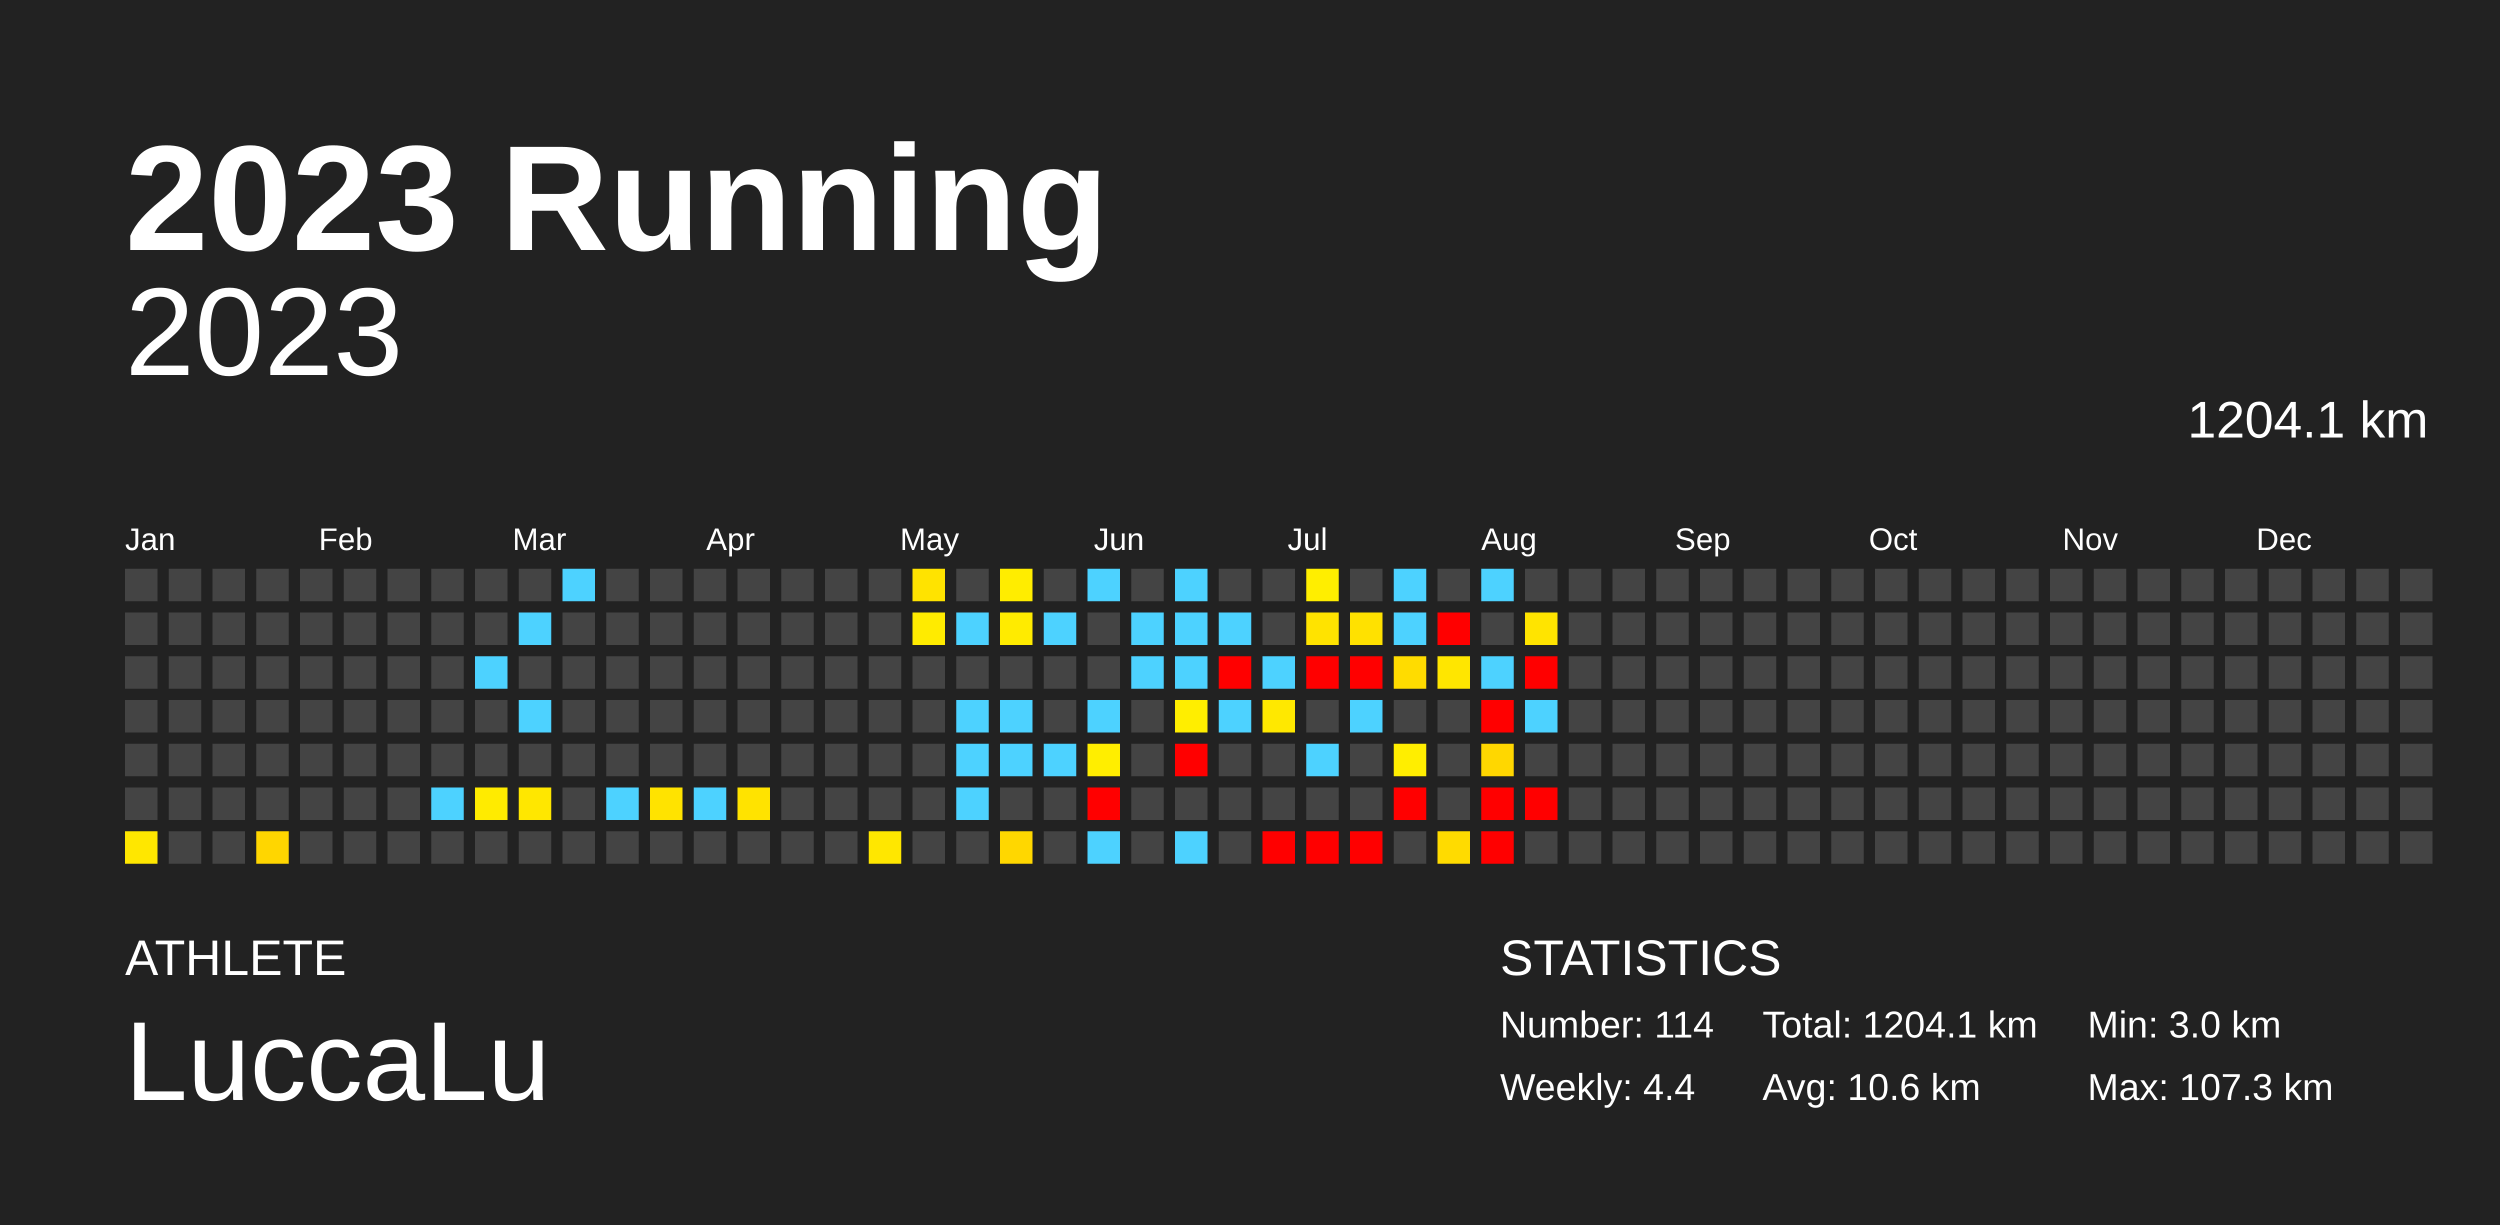
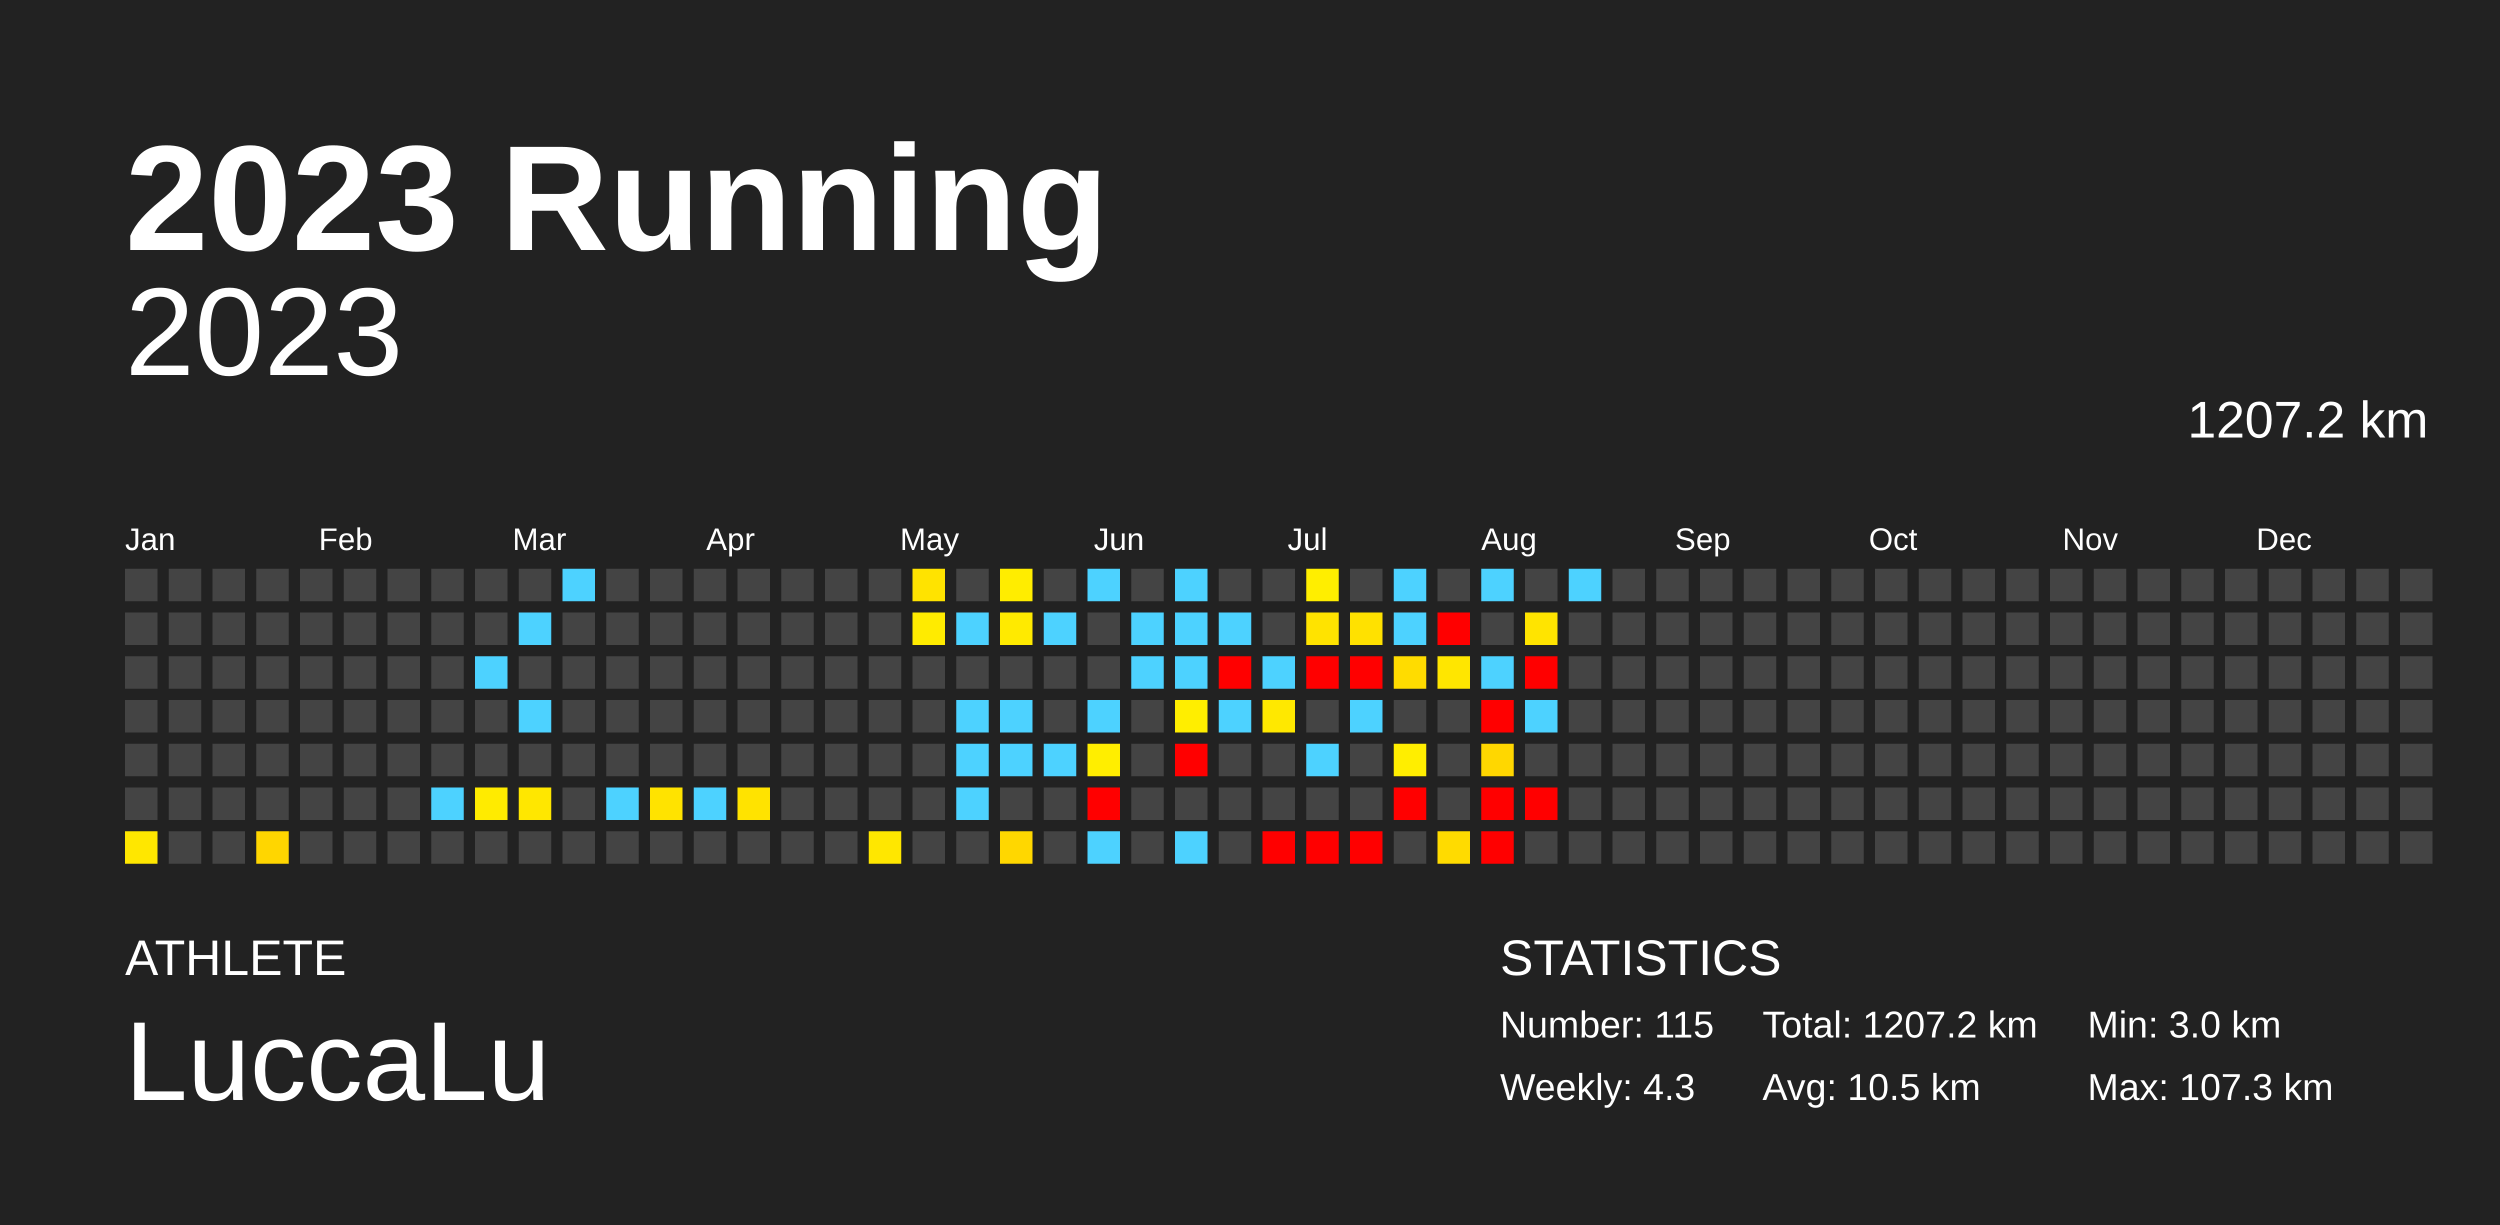
<svg xmlns="http://www.w3.org/2000/svg" baseProfile="full" height="98mm" version="1.1" viewBox="0,0,200,98" width="200mm">
  <defs />
  <rect fill="#222222" height="98" width="200" x="0" y="0" />
  <text fill="#FFFFFF" style="font-size:12px; font-family:Arial; font-weight:bold;" x="10" y="20">2023 Running</text>
  <text fill="#FFFFFF" style="font-size:4px; font-family:Arial" x="10" y="78">ATHLETE</text>
  <text fill="#FFFFFF" style="font-size:9px; font-family:Arial" x="10" y="88">LuccaLu</text>
  <text fill="#FFFFFF" style="font-size:4px; font-family:Arial" x="120" y="78">STATISTICS</text>
-   <text fill="#FFFFFF" style="font-size:3px; font-family:Arial" x="120" y="83">Number: 114</text>
-   <text fill="#FFFFFF" style="font-size:3px; font-family:Arial" x="120" y="88">Weekly: 4.4</text>
-   <text fill="#FFFFFF" style="font-size:3px; font-family:Arial" x="141" y="83">Total: 1204.1 km</text>
-   <text fill="#FFFFFF" style="font-size:3px; font-family:Arial" x="141" y="88">Avg: 10.6 km</text>
+   <text fill="#FFFFFF" style="font-size:3px; font-family:Arial" x="120" y="83">Number: 115</text>
+   <text fill="#FFFFFF" style="font-size:3px; font-family:Arial" x="120" y="88">Weekly: 4.3</text>
+   <text fill="#FFFFFF" style="font-size:3px; font-family:Arial" x="141" y="83">Total: 1207.2 km</text>
+   <text fill="#FFFFFF" style="font-size:3px; font-family:Arial" x="141" y="88">Avg: 10.5 km</text>
  <text fill="#FFFFFF" style="font-size:3px; font-family:Arial" x="167" y="83">Min: 3.0 km</text>
  <text fill="#FFFFFF" style="font-size:3px; font-family:Arial" x="167" y="88">Max: 107.3 km</text>
  <text alignment-baseline="hanging" fill="#FFFFFF" style="font-size:10.0px; font-family:Arial;" x="10" y="30">2023</text>
-   <text alignment-baseline="hanging" fill="#FFFFFF" style="font-size:4.125px; font-family:Arial;" x="175" y="35">1204.1 km</text>
+   <text alignment-baseline="hanging" fill="#FFFFFF" style="font-size:4.125px; font-family:Arial;" x="175" y="35">1207.2 km</text>
  <text fill="#FFFFFF" style="font-size:2.5px; font-family:Arial" x="10.0" y="44">Jan</text>
  <text fill="#FFFFFF" style="font-size:2.5px; font-family:Arial" x="25.5" y="44">Feb</text>
  <text fill="#FFFFFF" style="font-size:2.5px; font-family:Arial" x="41.0" y="44">Mar</text>
  <text fill="#FFFFFF" style="font-size:2.5px; font-family:Arial" x="56.5" y="44">Apr</text>
  <text fill="#FFFFFF" style="font-size:2.5px; font-family:Arial" x="72.0" y="44">May</text>
  <text fill="#FFFFFF" style="font-size:2.5px; font-family:Arial" x="87.5" y="44">Jun</text>
  <text fill="#FFFFFF" style="font-size:2.5px; font-family:Arial" x="103.0" y="44">Jul</text>
  <text fill="#FFFFFF" style="font-size:2.5px; font-family:Arial" x="118.5" y="44">Aug</text>
  <text fill="#FFFFFF" style="font-size:2.5px; font-family:Arial" x="134.0" y="44">Sep</text>
  <text fill="#FFFFFF" style="font-size:2.5px; font-family:Arial" x="149.5" y="44">Oct</text>
  <text fill="#FFFFFF" style="font-size:2.5px; font-family:Arial" x="165.0" y="44">Nov</text>
  <text fill="#FFFFFF" style="font-size:2.5px; font-family:Arial" x="180.5" y="44">Dec</text>
  <rect fill="#444444" height="2.6" width="2.6" x="10.0" y="45.5" />
  <rect fill="#444444" height="2.6" width="2.6" x="10.0" y="49.0" />
  <rect fill="#444444" height="2.6" width="2.6" x="10.0" y="52.5" />
  <rect fill="#444444" height="2.6" width="2.6" x="10.0" y="56.0" />
  <rect fill="#444444" height="2.6" width="2.6" x="10.0" y="59.5" />
  <rect fill="#444444" height="2.6" width="2.6" x="10.0" y="63.0" />
  <rect fill="#ffe700" height="2.6" width="2.6" x="10.0" y="66.5" />
  <rect fill="#444444" height="2.6" width="2.6" x="13.5" y="45.5" />
  <rect fill="#444444" height="2.6" width="2.6" x="13.5" y="49.0" />
  <rect fill="#444444" height="2.6" width="2.6" x="13.5" y="52.5" />
  <rect fill="#444444" height="2.6" width="2.6" x="13.5" y="56.0" />
  <rect fill="#444444" height="2.6" width="2.6" x="13.5" y="59.5" />
  <rect fill="#444444" height="2.6" width="2.6" x="13.5" y="63.0" />
  <rect fill="#444444" height="2.6" width="2.6" x="13.5" y="66.5" />
  <rect fill="#444444" height="2.6" width="2.6" x="17.0" y="45.5" />
  <rect fill="#444444" height="2.6" width="2.6" x="17.0" y="49.0" />
  <rect fill="#444444" height="2.6" width="2.6" x="17.0" y="52.5" />
  <rect fill="#444444" height="2.6" width="2.6" x="17.0" y="56.0" />
  <rect fill="#444444" height="2.6" width="2.6" x="17.0" y="59.5" />
  <rect fill="#444444" height="2.6" width="2.6" x="17.0" y="63.0" />
  <rect fill="#444444" height="2.6" width="2.6" x="17.0" y="66.5" />
  <rect fill="#444444" height="2.6" width="2.6" x="20.5" y="45.5" />
  <rect fill="#444444" height="2.6" width="2.6" x="20.5" y="49.0" />
  <rect fill="#444444" height="2.6" width="2.6" x="20.5" y="52.5" />
  <rect fill="#444444" height="2.6" width="2.6" x="20.5" y="56.0" />
  <rect fill="#444444" height="2.6" width="2.6" x="20.5" y="59.5" />
  <rect fill="#444444" height="2.6" width="2.6" x="20.5" y="63.0" />
  <rect fill="#ffd600" height="2.6" width="2.6" x="20.5" y="66.5" />
  <rect fill="#444444" height="2.6" width="2.6" x="24.0" y="45.5" />
  <rect fill="#444444" height="2.6" width="2.6" x="24.0" y="49.0" />
  <rect fill="#444444" height="2.6" width="2.6" x="24.0" y="52.5" />
  <rect fill="#444444" height="2.6" width="2.6" x="24.0" y="56.0" />
  <rect fill="#444444" height="2.6" width="2.6" x="24.0" y="59.5" />
  <rect fill="#444444" height="2.6" width="2.6" x="24.0" y="63.0" />
  <rect fill="#444444" height="2.6" width="2.6" x="24.0" y="66.5" />
  <rect fill="#444444" height="2.6" width="2.6" x="27.5" y="45.5" />
  <rect fill="#444444" height="2.6" width="2.6" x="27.5" y="49.0" />
  <rect fill="#444444" height="2.6" width="2.6" x="27.5" y="52.5" />
  <rect fill="#444444" height="2.6" width="2.6" x="27.5" y="56.0" />
  <rect fill="#444444" height="2.6" width="2.6" x="27.5" y="59.5" />
  <rect fill="#444444" height="2.6" width="2.6" x="27.5" y="63.0" />
  <rect fill="#444444" height="2.6" width="2.6" x="27.5" y="66.5" />
  <rect fill="#444444" height="2.6" width="2.6" x="31.0" y="45.5" />
  <rect fill="#444444" height="2.6" width="2.6" x="31.0" y="49.0" />
  <rect fill="#444444" height="2.6" width="2.6" x="31.0" y="52.5" />
  <rect fill="#444444" height="2.6" width="2.6" x="31.0" y="56.0" />
  <rect fill="#444444" height="2.6" width="2.6" x="31.0" y="59.5" />
  <rect fill="#444444" height="2.6" width="2.6" x="31.0" y="63.0" />
  <rect fill="#444444" height="2.6" width="2.6" x="31.0" y="66.5" />
  <rect fill="#444444" height="2.6" width="2.6" x="34.5" y="45.5" />
  <rect fill="#444444" height="2.6" width="2.6" x="34.5" y="49.0" />
  <rect fill="#444444" height="2.6" width="2.6" x="34.5" y="52.5" />
  <rect fill="#444444" height="2.6" width="2.6" x="34.5" y="56.0" />
  <rect fill="#444444" height="2.6" width="2.6" x="34.5" y="59.5" />
  <rect fill="#4dd2ff" height="2.6" width="2.6" x="34.5" y="63.0" />
  <rect fill="#444444" height="2.6" width="2.6" x="34.5" y="66.5" />
  <rect fill="#444444" height="2.6" width="2.6" x="38.0" y="45.5" />
  <rect fill="#444444" height="2.6" width="2.6" x="38.0" y="49.0" />
  <rect fill="#4dd2ff" height="2.6" width="2.6" x="38.0" y="52.5" />
  <rect fill="#444444" height="2.6" width="2.6" x="38.0" y="56.0" />
  <rect fill="#444444" height="2.6" width="2.6" x="38.0" y="59.5" />
  <rect fill="#ffeb00" height="2.6" width="2.6" x="38.0" y="63.0" />
  <rect fill="#444444" height="2.6" width="2.6" x="38.0" y="66.5" />
  <rect fill="#444444" height="2.6" width="2.6" x="41.5" y="45.5" />
  <rect fill="#4dd2ff" height="2.6" width="2.6" x="41.5" y="49.0" />
  <rect fill="#444444" height="2.6" width="2.6" x="41.5" y="52.5" />
  <rect fill="#4dd2ff" height="2.6" width="2.6" x="41.5" y="56.0" />
  <rect fill="#444444" height="2.6" width="2.6" x="41.5" y="59.5" />
  <rect fill="#ffe700" height="2.6" width="2.6" x="41.5" y="63.0" />
  <rect fill="#444444" height="2.6" width="2.6" x="41.5" y="66.5" />
  <rect fill="#4dd2ff" height="2.6" width="2.6" x="45.0" y="45.5" />
  <rect fill="#444444" height="2.6" width="2.6" x="45.0" y="49.0" />
  <rect fill="#444444" height="2.6" width="2.6" x="45.0" y="52.5" />
  <rect fill="#444444" height="2.6" width="2.6" x="45.0" y="56.0" />
  <rect fill="#444444" height="2.6" width="2.6" x="45.0" y="59.5" />
  <rect fill="#444444" height="2.6" width="2.6" x="45.0" y="63.0" />
  <rect fill="#444444" height="2.6" width="2.6" x="45.0" y="66.5" />
  <rect fill="#444444" height="2.6" width="2.6" x="48.5" y="45.5" />
  <rect fill="#444444" height="2.6" width="2.6" x="48.5" y="49.0" />
  <rect fill="#444444" height="2.6" width="2.6" x="48.5" y="52.5" />
  <rect fill="#444444" height="2.6" width="2.6" x="48.5" y="56.0" />
  <rect fill="#444444" height="2.6" width="2.6" x="48.5" y="59.5" />
  <rect fill="#4dd2ff" height="2.6" width="2.6" x="48.5" y="63.0" />
  <rect fill="#444444" height="2.6" width="2.6" x="48.5" y="66.5" />
  <rect fill="#444444" height="2.6" width="2.6" x="52.0" y="45.5" />
  <rect fill="#444444" height="2.6" width="2.6" x="52.0" y="49.0" />
  <rect fill="#444444" height="2.6" width="2.6" x="52.0" y="52.5" />
  <rect fill="#444444" height="2.6" width="2.6" x="52.0" y="56.0" />
  <rect fill="#444444" height="2.6" width="2.6" x="52.0" y="59.5" />
  <rect fill="#ffe300" height="2.6" width="2.6" x="52.0" y="63.0" />
  <rect fill="#444444" height="2.6" width="2.6" x="52.0" y="66.5" />
  <rect fill="#444444" height="2.6" width="2.6" x="55.5" y="45.5" />
  <rect fill="#444444" height="2.6" width="2.6" x="55.5" y="49.0" />
  <rect fill="#444444" height="2.6" width="2.6" x="55.5" y="52.5" />
  <rect fill="#444444" height="2.6" width="2.6" x="55.5" y="56.0" />
  <rect fill="#444444" height="2.6" width="2.6" x="55.5" y="59.5" />
  <rect fill="#4dd2ff" height="2.6" width="2.6" x="55.5" y="63.0" />
  <rect fill="#444444" height="2.6" width="2.6" x="55.5" y="66.5" />
  <rect fill="#444444" height="2.6" width="2.6" x="59.0" y="45.5" />
  <rect fill="#444444" height="2.6" width="2.6" x="59.0" y="49.0" />
  <rect fill="#444444" height="2.6" width="2.6" x="59.0" y="52.5" />
  <rect fill="#444444" height="2.6" width="2.6" x="59.0" y="56.0" />
  <rect fill="#444444" height="2.6" width="2.6" x="59.0" y="59.5" />
  <rect fill="#ffe300" height="2.6" width="2.6" x="59.0" y="63.0" />
  <rect fill="#444444" height="2.6" width="2.6" x="59.0" y="66.5" />
  <rect fill="#444444" height="2.6" width="2.6" x="62.5" y="45.5" />
  <rect fill="#444444" height="2.6" width="2.6" x="62.5" y="49.0" />
  <rect fill="#444444" height="2.6" width="2.6" x="62.5" y="52.5" />
  <rect fill="#444444" height="2.6" width="2.6" x="62.5" y="56.0" />
  <rect fill="#444444" height="2.6" width="2.6" x="62.5" y="59.5" />
  <rect fill="#444444" height="2.6" width="2.6" x="62.5" y="63.0" />
  <rect fill="#444444" height="2.6" width="2.6" x="62.5" y="66.5" />
  <rect fill="#444444" height="2.6" width="2.6" x="66.0" y="45.5" />
  <rect fill="#444444" height="2.6" width="2.6" x="66.0" y="49.0" />
  <rect fill="#444444" height="2.6" width="2.6" x="66.0" y="52.5" />
  <rect fill="#444444" height="2.6" width="2.6" x="66.0" y="56.0" />
  <rect fill="#444444" height="2.6" width="2.6" x="66.0" y="59.5" />
  <rect fill="#444444" height="2.6" width="2.6" x="66.0" y="63.0" />
  <rect fill="#444444" height="2.6" width="2.6" x="66.0" y="66.5" />
  <rect fill="#444444" height="2.6" width="2.6" x="69.5" y="45.5" />
  <rect fill="#444444" height="2.6" width="2.6" x="69.5" y="49.0" />
  <rect fill="#444444" height="2.6" width="2.6" x="69.5" y="52.5" />
  <rect fill="#444444" height="2.6" width="2.6" x="69.5" y="56.0" />
  <rect fill="#444444" height="2.6" width="2.6" x="69.5" y="59.5" />
  <rect fill="#444444" height="2.6" width="2.6" x="69.5" y="63.0" />
  <rect fill="#ffe700" height="2.6" width="2.6" x="69.5" y="66.5" />
  <rect fill="#ffe300" height="2.6" width="2.6" x="73.0" y="45.5" />
  <rect fill="#ffeb00" height="2.6" width="2.6" x="73.0" y="49.0" />
  <rect fill="#444444" height="2.6" width="2.6" x="73.0" y="52.5" />
  <rect fill="#444444" height="2.6" width="2.6" x="73.0" y="56.0" />
  <rect fill="#444444" height="2.6" width="2.6" x="73.0" y="59.5" />
  <rect fill="#444444" height="2.6" width="2.6" x="73.0" y="63.0" />
  <rect fill="#444444" height="2.6" width="2.6" x="73.0" y="66.5" />
  <rect fill="#444444" height="2.6" width="2.6" x="76.5" y="45.5" />
  <rect fill="#4dd2ff" height="2.6" width="2.6" x="76.5" y="49.0" />
  <rect fill="#444444" height="2.6" width="2.6" x="76.5" y="52.5" />
  <rect fill="#4dd2ff" height="2.6" width="2.6" x="76.5" y="56.0" />
  <rect fill="#4dd2ff" height="2.6" width="2.6" x="76.5" y="59.5" />
  <rect fill="#4dd2ff" height="2.6" width="2.6" x="76.5" y="63.0" />
  <rect fill="#444444" height="2.6" width="2.6" x="76.5" y="66.5" />
  <rect fill="#ffed00" height="2.6" width="2.6" x="80.0" y="45.5" />
-   <rect fill="#ffeb00" height="2.6" width="2.6" x="80.0" y="49.0" />
+   <rect fill="#ffea00" height="2.6" width="2.6" x="80.0" y="49.0" />
  <rect fill="#444444" height="2.6" width="2.6" x="80.0" y="52.5" />
  <rect fill="#4dd2ff" height="2.6" width="2.6" x="80.0" y="56.0" />
  <rect fill="#4dd2ff" height="2.6" width="2.6" x="80.0" y="59.5" />
  <rect fill="#444444" height="2.6" width="2.6" x="80.0" y="63.0" />
  <rect fill="#ffd700" height="2.6" width="2.6" x="80.0" y="66.5" />
  <rect fill="#444444" height="2.6" width="2.6" x="83.5" y="45.5" />
  <rect fill="#4dd2ff" height="2.6" width="2.6" x="83.5" y="49.0" />
  <rect fill="#444444" height="2.6" width="2.6" x="83.5" y="52.5" />
  <rect fill="#444444" height="2.6" width="2.6" x="83.5" y="56.0" />
  <rect fill="#4dd2ff" height="2.6" width="2.6" x="83.5" y="59.5" />
  <rect fill="#444444" height="2.6" width="2.6" x="83.5" y="63.0" />
  <rect fill="#444444" height="2.6" width="2.6" x="83.5" y="66.5" />
  <rect fill="#4dd2ff" height="2.6" width="2.6" x="87.0" y="45.5" />
  <rect fill="#444444" height="2.6" width="2.6" x="87.0" y="49.0" />
  <rect fill="#444444" height="2.6" width="2.6" x="87.0" y="52.5" />
  <rect fill="#4dd2ff" height="2.6" width="2.6" x="87.0" y="56.0" />
  <rect fill="#ffee00" height="2.6" width="2.6" x="87.0" y="59.5" />
  <rect fill="red" height="2.6" width="2.6" x="87.0" y="63.0" />
  <rect fill="#4dd2ff" height="2.6" width="2.6" x="87.0" y="66.5" />
  <rect fill="#444444" height="2.6" width="2.6" x="90.5" y="45.5" />
  <rect fill="#4dd2ff" height="2.6" width="2.6" x="90.5" y="49.0" />
  <rect fill="#4dd2ff" height="2.6" width="2.6" x="90.5" y="52.5" />
  <rect fill="#444444" height="2.6" width="2.6" x="90.5" y="56.0" />
  <rect fill="#444444" height="2.6" width="2.6" x="90.5" y="59.5" />
  <rect fill="#444444" height="2.6" width="2.6" x="90.5" y="63.0" />
  <rect fill="#444444" height="2.6" width="2.6" x="90.5" y="66.5" />
  <rect fill="#4dd2ff" height="2.6" width="2.6" x="94.0" y="45.5" />
  <rect fill="#4dd2ff" height="2.6" width="2.6" x="94.0" y="49.0" />
  <rect fill="#4dd2ff" height="2.6" width="2.6" x="94.0" y="52.5" />
  <rect fill="#ffee00" height="2.6" width="2.6" x="94.0" y="56.0" />
  <rect fill="red" height="2.6" width="2.6" x="94.0" y="59.5" />
  <rect fill="#444444" height="2.6" width="2.6" x="94.0" y="63.0" />
  <rect fill="#4dd2ff" height="2.6" width="2.6" x="94.0" y="66.5" />
  <rect fill="#444444" height="2.6" width="2.6" x="97.5" y="45.5" />
  <rect fill="#4dd2ff" height="2.6" width="2.6" x="97.5" y="49.0" />
  <rect fill="red" height="2.6" width="2.6" x="97.5" y="52.5" />
  <rect fill="#4dd2ff" height="2.6" width="2.6" x="97.5" y="56.0" />
  <rect fill="#444444" height="2.6" width="2.6" x="97.5" y="59.5" />
  <rect fill="#444444" height="2.6" width="2.6" x="97.5" y="63.0" />
  <rect fill="#444444" height="2.6" width="2.6" x="97.5" y="66.5" />
  <rect fill="#444444" height="2.6" width="2.6" x="101.0" y="45.5" />
  <rect fill="#444444" height="2.6" width="2.6" x="101.0" y="49.0" />
  <rect fill="#4dd2ff" height="2.6" width="2.6" x="101.0" y="52.5" />
  <rect fill="#ffe800" height="2.6" width="2.6" x="101.0" y="56.0" />
  <rect fill="#444444" height="2.6" width="2.6" x="101.0" y="59.5" />
  <rect fill="#444444" height="2.6" width="2.6" x="101.0" y="63.0" />
  <rect fill="red" height="2.6" width="2.6" x="101.0" y="66.5" />
  <rect fill="#ffee00" height="2.6" width="2.6" x="104.5" y="45.5" />
  <rect fill="#ffe300" height="2.6" width="2.6" x="104.5" y="49.0" />
  <rect fill="red" height="2.6" width="2.6" x="104.5" y="52.5" />
  <rect fill="#444444" height="2.6" width="2.6" x="104.5" y="56.0" />
  <rect fill="#4dd2ff" height="2.6" width="2.6" x="104.5" y="59.5" />
  <rect fill="#444444" height="2.6" width="2.6" x="104.5" y="63.0" />
  <rect fill="red" height="2.6" width="2.6" x="104.5" y="66.5" />
  <rect fill="#444444" height="2.6" width="2.6" x="108.0" y="45.5" />
  <rect fill="#ffe100" height="2.6" width="2.6" x="108.0" y="49.0" />
  <rect fill="red" height="2.6" width="2.6" x="108.0" y="52.5" />
  <rect fill="#4dd2ff" height="2.6" width="2.6" x="108.0" y="56.0" />
  <rect fill="#444444" height="2.6" width="2.6" x="108.0" y="59.5" />
  <rect fill="#444444" height="2.6" width="2.6" x="108.0" y="63.0" />
  <rect fill="red" height="2.6" width="2.6" x="108.0" y="66.5" />
  <rect fill="#4dd2ff" height="2.6" width="2.6" x="111.5" y="45.5" />
  <rect fill="#4dd2ff" height="2.6" width="2.6" x="111.5" y="49.0" />
  <rect fill="#ffdc00" height="2.6" width="2.6" x="111.5" y="52.5" />
  <rect fill="#444444" height="2.6" width="2.6" x="111.5" y="56.0" />
  <rect fill="#ffee00" height="2.6" width="2.6" x="111.5" y="59.5" />
  <rect fill="red" height="2.6" width="2.6" x="111.5" y="63.0" />
  <rect fill="#444444" height="2.6" width="2.6" x="111.5" y="66.5" />
  <rect fill="#444444" height="2.6" width="2.6" x="115.0" y="45.5" />
  <rect fill="red" height="2.6" width="2.6" x="115.0" y="49.0" />
  <rect fill="#ffe600" height="2.6" width="2.6" x="115.0" y="52.5" />
  <rect fill="#444444" height="2.6" width="2.6" x="115.0" y="56.0" />
  <rect fill="#444444" height="2.6" width="2.6" x="115.0" y="59.5" />
  <rect fill="#444444" height="2.6" width="2.6" x="115.0" y="63.0" />
  <rect fill="#ffdb00" height="2.6" width="2.6" x="115.0" y="66.5" />
  <rect fill="#4dd2ff" height="2.6" width="2.6" x="118.5" y="45.5" />
  <rect fill="#444444" height="2.6" width="2.6" x="118.5" y="49.0" />
  <rect fill="#4dd2ff" height="2.6" width="2.6" x="118.5" y="52.5" />
  <rect fill="red" height="2.6" width="2.6" x="118.5" y="56.0" />
  <rect fill="#ffd700" height="2.6" width="2.6" x="118.5" y="59.5" />
  <rect fill="red" height="2.6" width="2.6" x="118.5" y="63.0" />
  <rect fill="red" height="2.6" width="2.6" x="118.5" y="66.5" />
  <rect fill="#444444" height="2.6" width="2.6" x="122.0" y="45.5" />
  <rect fill="#ffe400" height="2.6" width="2.6" x="122.0" y="49.0" />
  <rect fill="red" height="2.6" width="2.6" x="122.0" y="52.5" />
  <rect fill="#4dd2ff" height="2.6" width="2.6" x="122.0" y="56.0" />
  <rect fill="#444444" height="2.6" width="2.6" x="122.0" y="59.5" />
  <rect fill="red" height="2.6" width="2.6" x="122.0" y="63.0" />
  <rect fill="#444444" height="2.6" width="2.6" x="122.0" y="66.5" />
-   <rect fill="#444444" height="2.6" width="2.6" x="125.5" y="45.5" />
+   <rect fill="#4dd2ff" height="2.6" width="2.6" x="125.5" y="45.5" />
  <rect fill="#444444" height="2.6" width="2.6" x="125.5" y="49.0" />
  <rect fill="#444444" height="2.6" width="2.6" x="125.5" y="52.5" />
  <rect fill="#444444" height="2.6" width="2.6" x="125.5" y="56.0" />
  <rect fill="#444444" height="2.6" width="2.6" x="125.5" y="59.5" />
  <rect fill="#444444" height="2.6" width="2.6" x="125.5" y="63.0" />
  <rect fill="#444444" height="2.6" width="2.6" x="125.5" y="66.5" />
  <rect fill="#444444" height="2.6" width="2.6" x="129.0" y="45.5" />
  <rect fill="#444444" height="2.6" width="2.6" x="129.0" y="49.0" />
  <rect fill="#444444" height="2.6" width="2.6" x="129.0" y="52.5" />
  <rect fill="#444444" height="2.6" width="2.6" x="129.0" y="56.0" />
  <rect fill="#444444" height="2.6" width="2.6" x="129.0" y="59.5" />
  <rect fill="#444444" height="2.6" width="2.6" x="129.0" y="63.0" />
  <rect fill="#444444" height="2.6" width="2.6" x="129.0" y="66.5" />
  <rect fill="#444444" height="2.6" width="2.6" x="132.5" y="45.5" />
  <rect fill="#444444" height="2.6" width="2.6" x="132.5" y="49.0" />
  <rect fill="#444444" height="2.6" width="2.6" x="132.5" y="52.5" />
  <rect fill="#444444" height="2.6" width="2.6" x="132.5" y="56.0" />
  <rect fill="#444444" height="2.6" width="2.6" x="132.5" y="59.5" />
  <rect fill="#444444" height="2.6" width="2.6" x="132.5" y="63.0" />
  <rect fill="#444444" height="2.6" width="2.6" x="132.5" y="66.5" />
  <rect fill="#444444" height="2.6" width="2.6" x="136.0" y="45.5" />
  <rect fill="#444444" height="2.6" width="2.6" x="136.0" y="49.0" />
  <rect fill="#444444" height="2.6" width="2.6" x="136.0" y="52.5" />
  <rect fill="#444444" height="2.6" width="2.6" x="136.0" y="56.0" />
  <rect fill="#444444" height="2.6" width="2.6" x="136.0" y="59.5" />
  <rect fill="#444444" height="2.6" width="2.6" x="136.0" y="63.0" />
  <rect fill="#444444" height="2.6" width="2.6" x="136.0" y="66.5" />
  <rect fill="#444444" height="2.6" width="2.6" x="139.5" y="45.5" />
  <rect fill="#444444" height="2.6" width="2.6" x="139.5" y="49.0" />
  <rect fill="#444444" height="2.6" width="2.6" x="139.5" y="52.5" />
  <rect fill="#444444" height="2.6" width="2.6" x="139.5" y="56.0" />
  <rect fill="#444444" height="2.6" width="2.6" x="139.5" y="59.5" />
  <rect fill="#444444" height="2.6" width="2.6" x="139.5" y="63.0" />
  <rect fill="#444444" height="2.6" width="2.6" x="139.5" y="66.5" />
  <rect fill="#444444" height="2.6" width="2.6" x="143.0" y="45.5" />
  <rect fill="#444444" height="2.6" width="2.6" x="143.0" y="49.0" />
  <rect fill="#444444" height="2.6" width="2.6" x="143.0" y="52.5" />
  <rect fill="#444444" height="2.6" width="2.6" x="143.0" y="56.0" />
  <rect fill="#444444" height="2.6" width="2.6" x="143.0" y="59.5" />
  <rect fill="#444444" height="2.6" width="2.6" x="143.0" y="63.0" />
  <rect fill="#444444" height="2.6" width="2.6" x="143.0" y="66.5" />
  <rect fill="#444444" height="2.6" width="2.6" x="146.5" y="45.5" />
  <rect fill="#444444" height="2.6" width="2.6" x="146.5" y="49.0" />
  <rect fill="#444444" height="2.6" width="2.6" x="146.5" y="52.5" />
  <rect fill="#444444" height="2.6" width="2.6" x="146.5" y="56.0" />
  <rect fill="#444444" height="2.6" width="2.6" x="146.5" y="59.5" />
  <rect fill="#444444" height="2.6" width="2.6" x="146.5" y="63.0" />
  <rect fill="#444444" height="2.6" width="2.6" x="146.5" y="66.5" />
  <rect fill="#444444" height="2.6" width="2.6" x="150.0" y="45.5" />
  <rect fill="#444444" height="2.6" width="2.6" x="150.0" y="49.0" />
  <rect fill="#444444" height="2.6" width="2.6" x="150.0" y="52.5" />
  <rect fill="#444444" height="2.6" width="2.6" x="150.0" y="56.0" />
  <rect fill="#444444" height="2.6" width="2.6" x="150.0" y="59.5" />
  <rect fill="#444444" height="2.6" width="2.6" x="150.0" y="63.0" />
  <rect fill="#444444" height="2.6" width="2.6" x="150.0" y="66.5" />
  <rect fill="#444444" height="2.6" width="2.6" x="153.5" y="45.5" />
  <rect fill="#444444" height="2.6" width="2.6" x="153.5" y="49.0" />
  <rect fill="#444444" height="2.6" width="2.6" x="153.5" y="52.5" />
  <rect fill="#444444" height="2.6" width="2.6" x="153.5" y="56.0" />
  <rect fill="#444444" height="2.6" width="2.6" x="153.5" y="59.5" />
  <rect fill="#444444" height="2.6" width="2.6" x="153.5" y="63.0" />
  <rect fill="#444444" height="2.6" width="2.6" x="153.5" y="66.5" />
  <rect fill="#444444" height="2.6" width="2.6" x="157.0" y="45.5" />
  <rect fill="#444444" height="2.6" width="2.6" x="157.0" y="49.0" />
  <rect fill="#444444" height="2.6" width="2.6" x="157.0" y="52.5" />
  <rect fill="#444444" height="2.6" width="2.6" x="157.0" y="56.0" />
  <rect fill="#444444" height="2.6" width="2.6" x="157.0" y="59.5" />
  <rect fill="#444444" height="2.6" width="2.6" x="157.0" y="63.0" />
  <rect fill="#444444" height="2.6" width="2.6" x="157.0" y="66.5" />
  <rect fill="#444444" height="2.6" width="2.6" x="160.5" y="45.5" />
  <rect fill="#444444" height="2.6" width="2.6" x="160.5" y="49.0" />
  <rect fill="#444444" height="2.6" width="2.6" x="160.5" y="52.5" />
  <rect fill="#444444" height="2.6" width="2.6" x="160.5" y="56.0" />
  <rect fill="#444444" height="2.6" width="2.6" x="160.5" y="59.5" />
  <rect fill="#444444" height="2.6" width="2.6" x="160.5" y="63.0" />
  <rect fill="#444444" height="2.6" width="2.6" x="160.5" y="66.5" />
  <rect fill="#444444" height="2.6" width="2.6" x="164.0" y="45.5" />
  <rect fill="#444444" height="2.6" width="2.6" x="164.0" y="49.0" />
  <rect fill="#444444" height="2.6" width="2.6" x="164.0" y="52.5" />
  <rect fill="#444444" height="2.6" width="2.6" x="164.0" y="56.0" />
  <rect fill="#444444" height="2.6" width="2.6" x="164.0" y="59.5" />
  <rect fill="#444444" height="2.6" width="2.6" x="164.0" y="63.0" />
  <rect fill="#444444" height="2.6" width="2.6" x="164.0" y="66.5" />
  <rect fill="#444444" height="2.6" width="2.6" x="167.5" y="45.5" />
  <rect fill="#444444" height="2.6" width="2.6" x="167.5" y="49.0" />
  <rect fill="#444444" height="2.6" width="2.6" x="167.5" y="52.5" />
  <rect fill="#444444" height="2.6" width="2.6" x="167.5" y="56.0" />
  <rect fill="#444444" height="2.6" width="2.6" x="167.5" y="59.5" />
  <rect fill="#444444" height="2.6" width="2.6" x="167.5" y="63.0" />
  <rect fill="#444444" height="2.6" width="2.6" x="167.5" y="66.5" />
  <rect fill="#444444" height="2.6" width="2.6" x="171.0" y="45.5" />
  <rect fill="#444444" height="2.6" width="2.6" x="171.0" y="49.0" />
  <rect fill="#444444" height="2.6" width="2.6" x="171.0" y="52.5" />
  <rect fill="#444444" height="2.6" width="2.6" x="171.0" y="56.0" />
  <rect fill="#444444" height="2.6" width="2.6" x="171.0" y="59.5" />
  <rect fill="#444444" height="2.6" width="2.6" x="171.0" y="63.0" />
  <rect fill="#444444" height="2.6" width="2.6" x="171.0" y="66.5" />
  <rect fill="#444444" height="2.6" width="2.6" x="174.5" y="45.5" />
  <rect fill="#444444" height="2.6" width="2.6" x="174.5" y="49.0" />
  <rect fill="#444444" height="2.6" width="2.6" x="174.5" y="52.5" />
  <rect fill="#444444" height="2.6" width="2.6" x="174.5" y="56.0" />
  <rect fill="#444444" height="2.6" width="2.6" x="174.5" y="59.5" />
  <rect fill="#444444" height="2.6" width="2.6" x="174.5" y="63.0" />
  <rect fill="#444444" height="2.6" width="2.6" x="174.5" y="66.5" />
  <rect fill="#444444" height="2.6" width="2.6" x="178.0" y="45.5" />
  <rect fill="#444444" height="2.6" width="2.6" x="178.0" y="49.0" />
  <rect fill="#444444" height="2.6" width="2.6" x="178.0" y="52.5" />
  <rect fill="#444444" height="2.6" width="2.6" x="178.0" y="56.0" />
  <rect fill="#444444" height="2.6" width="2.6" x="178.0" y="59.5" />
  <rect fill="#444444" height="2.6" width="2.6" x="178.0" y="63.0" />
  <rect fill="#444444" height="2.6" width="2.6" x="178.0" y="66.5" />
  <rect fill="#444444" height="2.6" width="2.6" x="181.5" y="45.5" />
  <rect fill="#444444" height="2.6" width="2.6" x="181.5" y="49.0" />
  <rect fill="#444444" height="2.6" width="2.6" x="181.5" y="52.5" />
  <rect fill="#444444" height="2.6" width="2.6" x="181.5" y="56.0" />
  <rect fill="#444444" height="2.6" width="2.6" x="181.5" y="59.5" />
  <rect fill="#444444" height="2.6" width="2.6" x="181.5" y="63.0" />
  <rect fill="#444444" height="2.6" width="2.6" x="181.5" y="66.5" />
  <rect fill="#444444" height="2.6" width="2.6" x="185.0" y="45.5" />
  <rect fill="#444444" height="2.6" width="2.6" x="185.0" y="49.0" />
  <rect fill="#444444" height="2.6" width="2.6" x="185.0" y="52.5" />
  <rect fill="#444444" height="2.6" width="2.6" x="185.0" y="56.0" />
  <rect fill="#444444" height="2.6" width="2.6" x="185.0" y="59.5" />
  <rect fill="#444444" height="2.6" width="2.6" x="185.0" y="63.0" />
  <rect fill="#444444" height="2.6" width="2.6" x="185.0" y="66.5" />
  <rect fill="#444444" height="2.6" width="2.6" x="188.5" y="45.5" />
  <rect fill="#444444" height="2.6" width="2.6" x="188.5" y="49.0" />
  <rect fill="#444444" height="2.6" width="2.6" x="188.5" y="52.5" />
  <rect fill="#444444" height="2.6" width="2.6" x="188.5" y="56.0" />
  <rect fill="#444444" height="2.6" width="2.6" x="188.5" y="59.5" />
  <rect fill="#444444" height="2.6" width="2.6" x="188.5" y="63.0" />
  <rect fill="#444444" height="2.6" width="2.6" x="188.5" y="66.5" />
  <rect fill="#444444" height="2.6" width="2.6" x="192.0" y="45.5" />
  <rect fill="#444444" height="2.6" width="2.6" x="192.0" y="49.0" />
  <rect fill="#444444" height="2.6" width="2.6" x="192.0" y="52.5" />
  <rect fill="#444444" height="2.6" width="2.6" x="192.0" y="56.0" />
  <rect fill="#444444" height="2.6" width="2.6" x="192.0" y="59.5" />
  <rect fill="#444444" height="2.6" width="2.6" x="192.0" y="63.0" />
  <rect fill="#444444" height="2.6" width="2.6" x="192.0" y="66.5" />
</svg>
